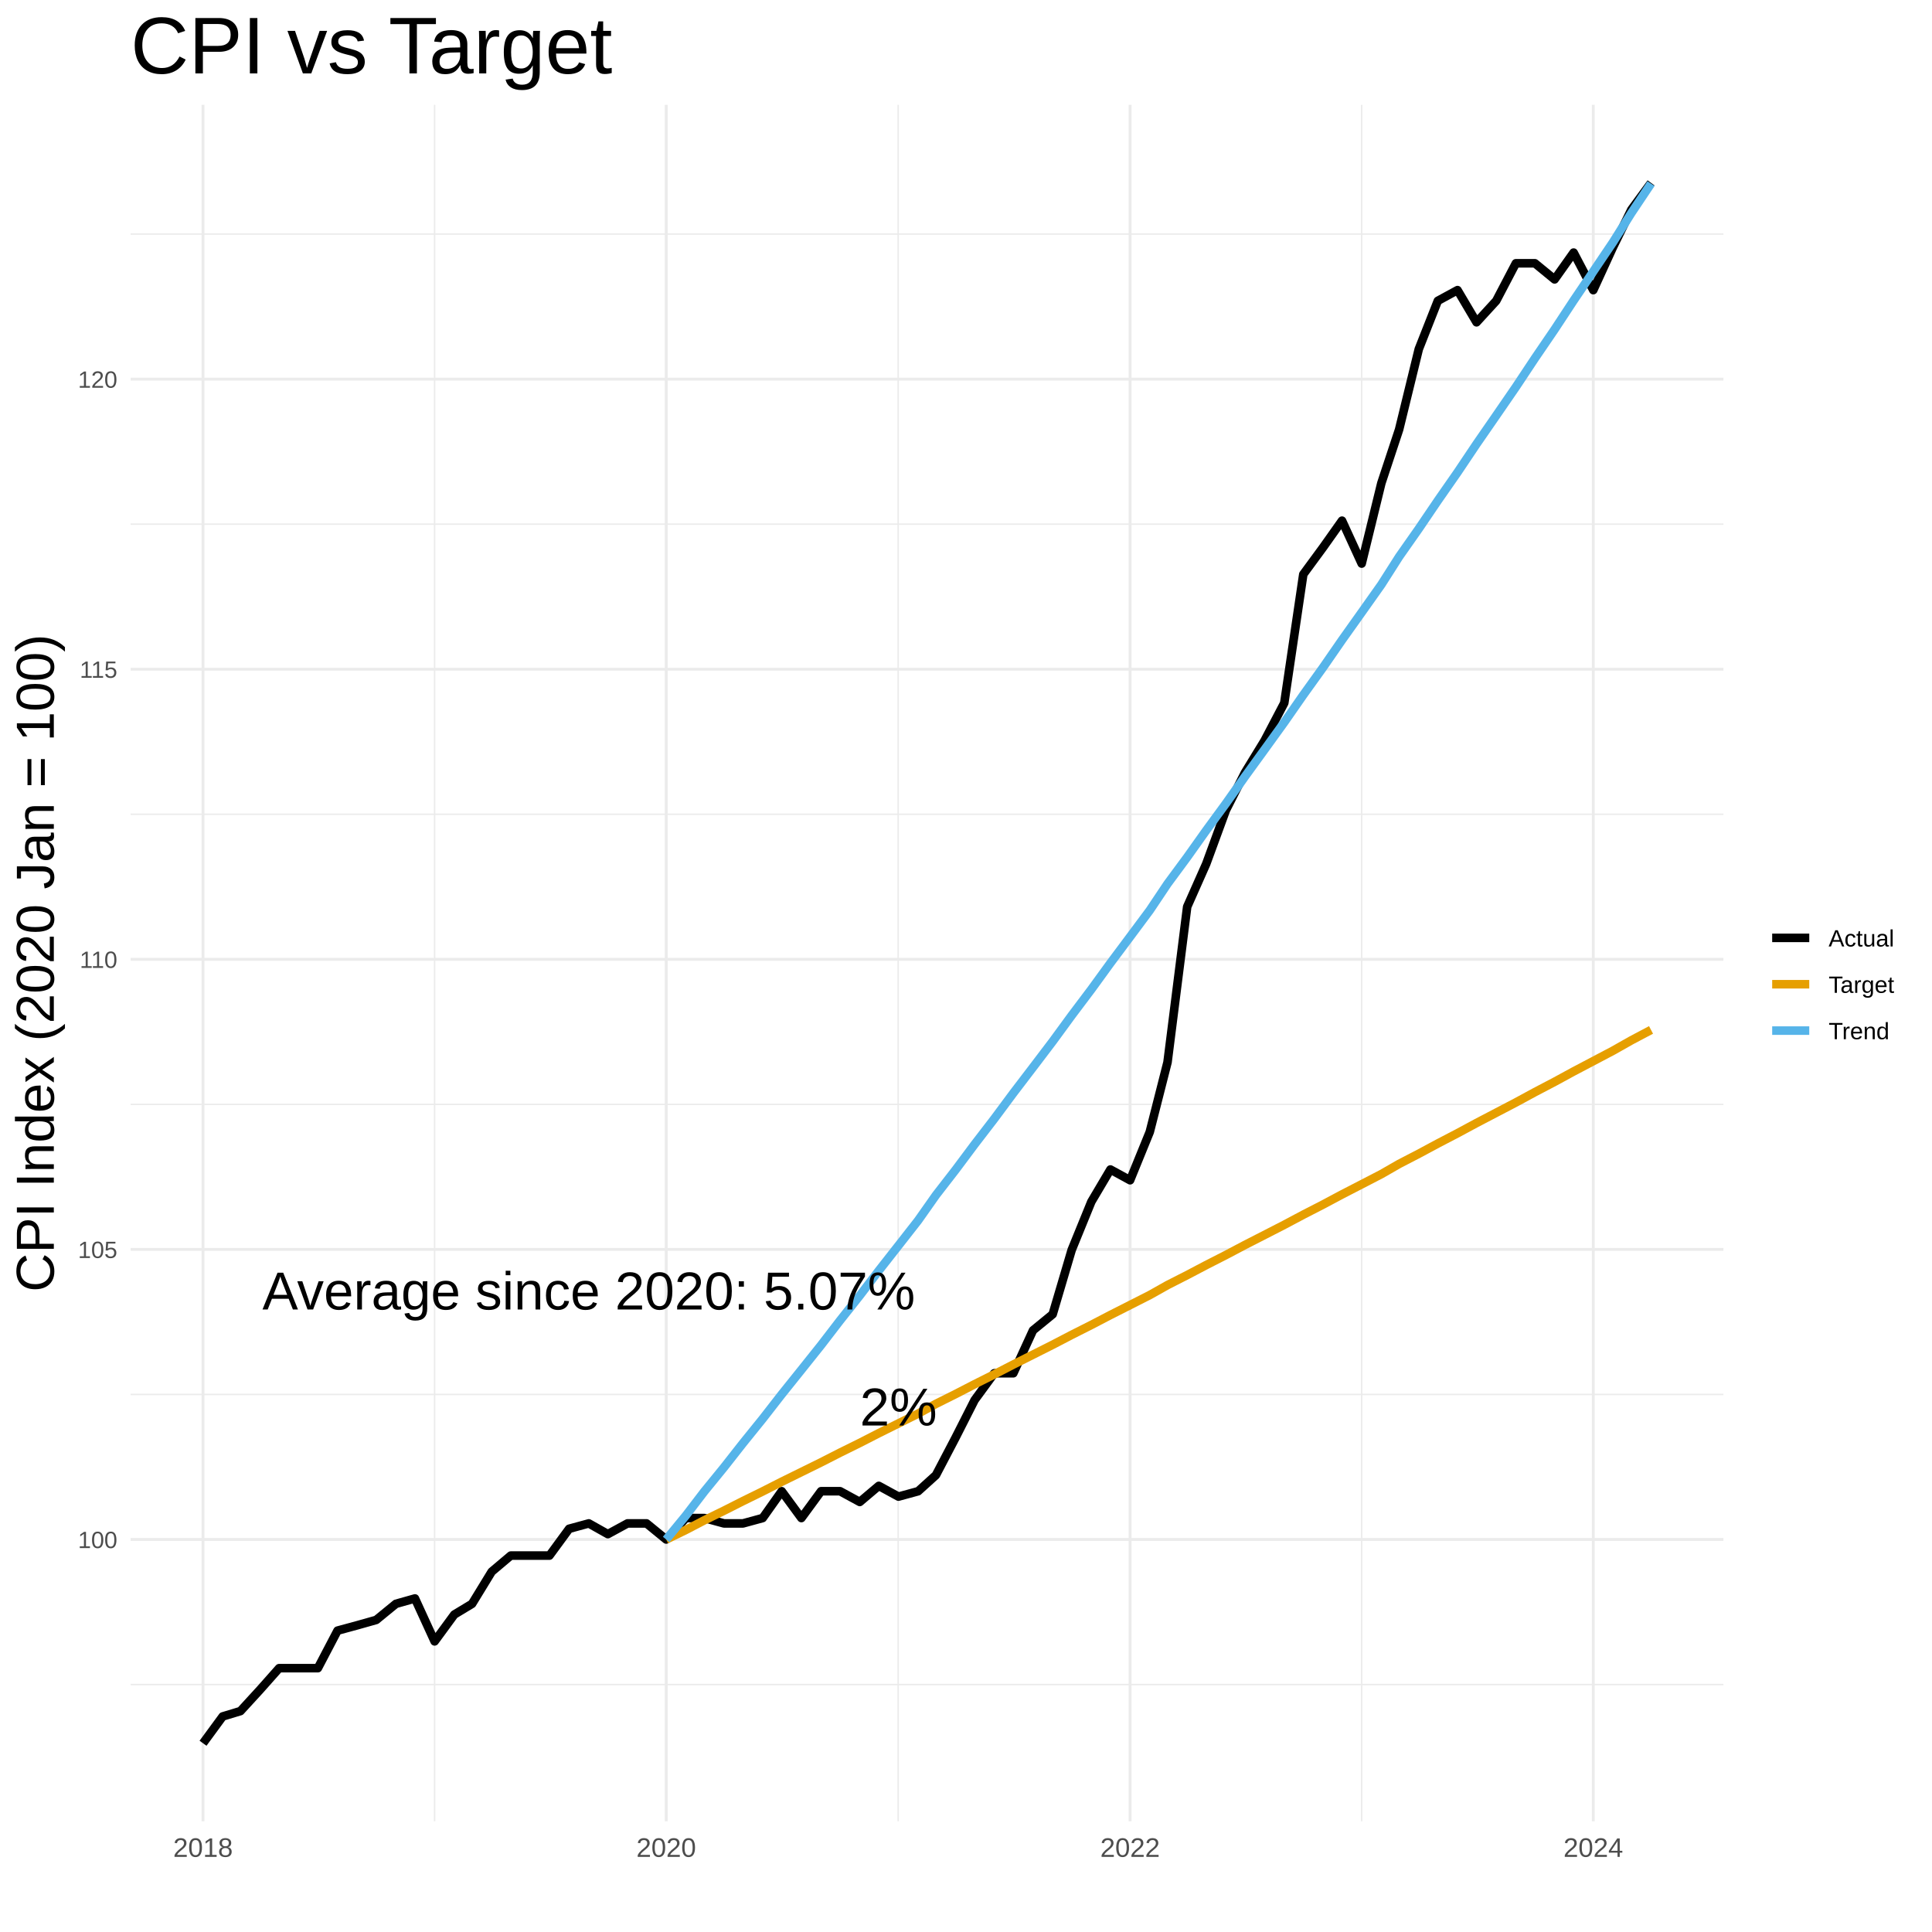
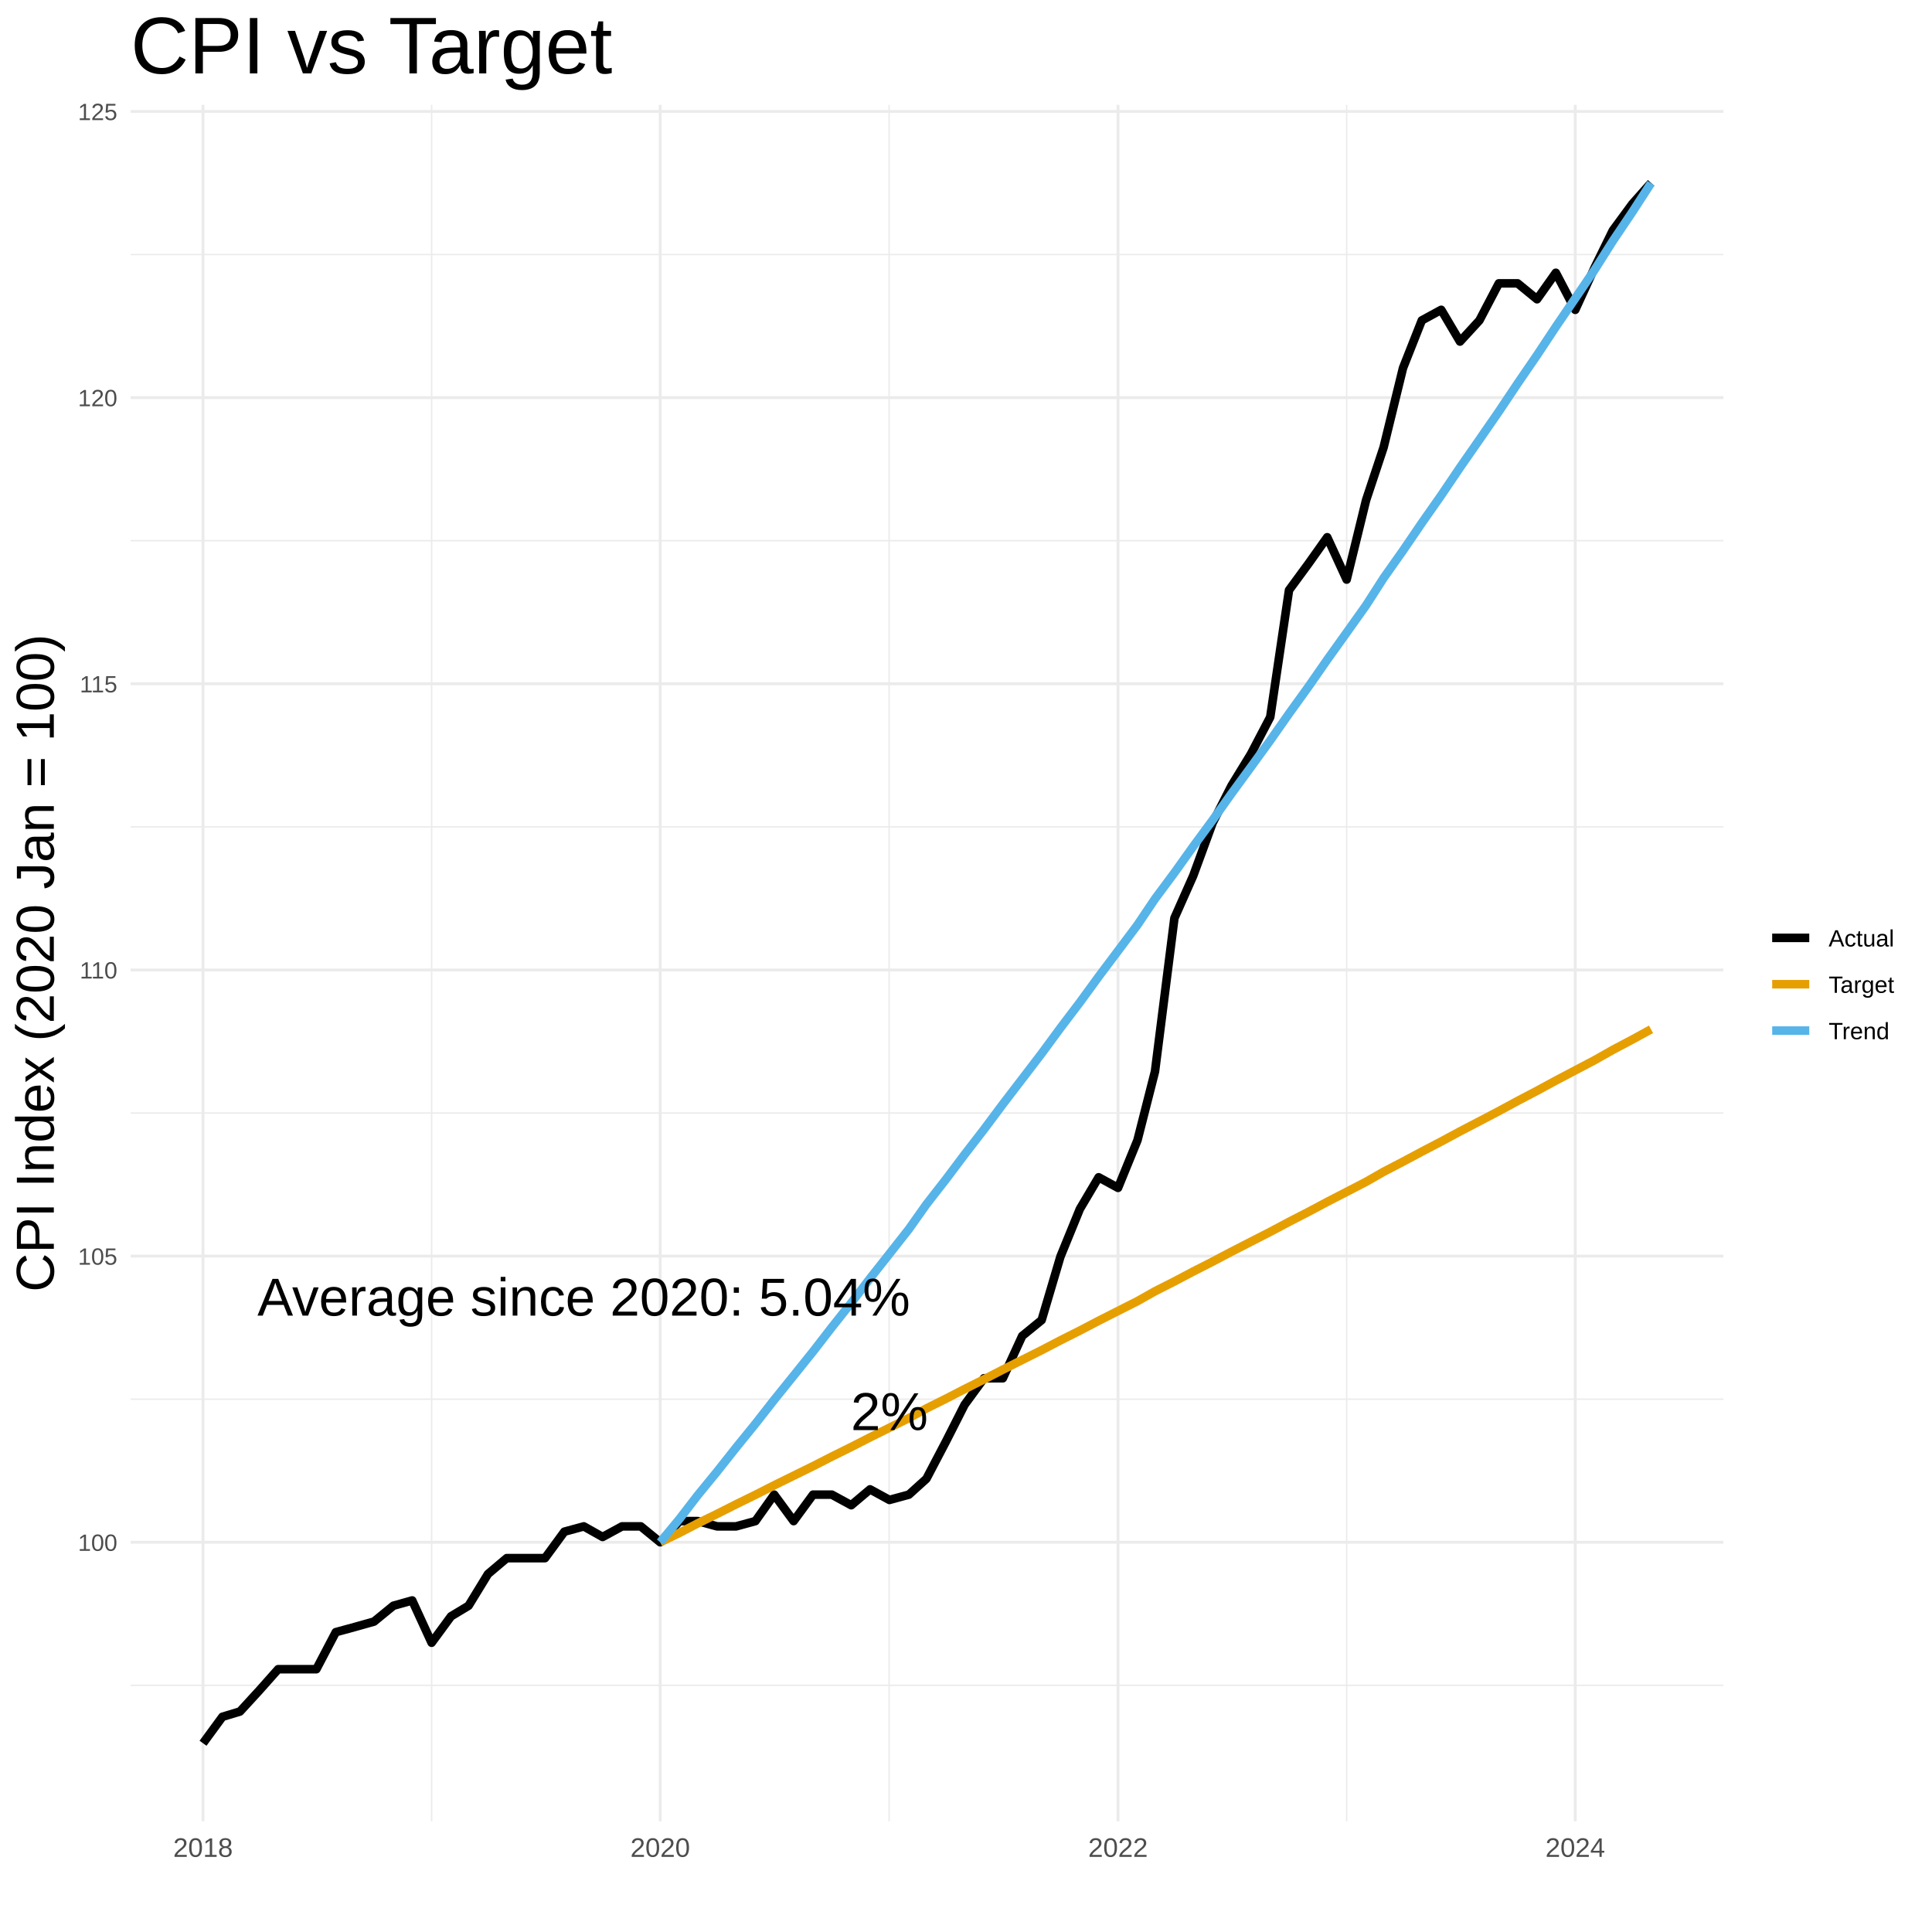
<svg xmlns="http://www.w3.org/2000/svg" class="svglite" width="720.00pt" height="720.00pt" viewBox="0 0 720.00 720.00">
  <defs>
    <style type="text/css">
    .svglite line, .svglite polyline, .svglite polygon, .svglite path, .svglite rect, .svglite circle {
      fill: none;
      stroke: #000000;
      stroke-linecap: round;
      stroke-linejoin: round;
      stroke-miterlimit: 10.00;
    }
    .svglite text {
      white-space: pre;
    }
  </style>
  </defs>
  <rect width="100%" height="100%" style="stroke: none; fill: #FFFFFF;" />
  <defs>
    <clipPath id="cpMC4wMHw3MjAuMDB8MC4wMHw3MjAuMDA=">
      <rect x="0.00" y="0.00" width="720.00" height="720.00" />
    </clipPath>
  </defs>
  <g clip-path="url(#cpMC4wMHw3MjAuMDB8MC4wMHw3MjAuMDA=)">
</g>
  <defs>
    <clipPath id="cpNDguNjh8NjQyLjI3fDM5LjA3fDY3OC43Mw==">
      <rect x="48.68" y="39.07" width="593.60" height="639.66" />
    </clipPath>
  </defs>
  <g clip-path="url(#cpNDguNjh8NjQyLjI3fDM5LjA3fDY3OC43Mw==)">
-     <polyline points="48.68,627.78 642.27,627.78 " style="stroke-width: 0.53; stroke: #EBEBEB; stroke-linecap: butt;" />
-     <polyline points="48.68,519.67 642.27,519.67 " style="stroke-width: 0.53; stroke: #EBEBEB; stroke-linecap: butt;" />
-     <polyline points="48.68,411.56 642.27,411.56 " style="stroke-width: 0.53; stroke: #EBEBEB; stroke-linecap: butt;" />
-     <polyline points="48.68,303.45 642.27,303.45 " style="stroke-width: 0.53; stroke: #EBEBEB; stroke-linecap: butt;" />
-     <polyline points="48.68,195.34 642.27,195.34 " style="stroke-width: 0.53; stroke: #EBEBEB; stroke-linecap: butt;" />
-     <polyline points="48.68,87.23 642.27,87.23 " style="stroke-width: 0.53; stroke: #EBEBEB; stroke-linecap: butt;" />
-     <polyline points="161.97,678.73 161.97,39.07 " style="stroke-width: 0.53; stroke: #EBEBEB; stroke-linecap: butt;" />
-     <polyline points="334.72,678.73 334.72,39.07 " style="stroke-width: 0.53; stroke: #EBEBEB; stroke-linecap: butt;" />
-     <polyline points="507.46,678.73 507.46,39.07 " style="stroke-width: 0.53; stroke: #EBEBEB; stroke-linecap: butt;" />
-     <polyline points="48.68,573.72 642.27,573.72 " style="stroke-width: 1.07; stroke: #EBEBEB; stroke-linecap: butt;" />
-     <polyline points="48.68,465.61 642.27,465.61 " style="stroke-width: 1.07; stroke: #EBEBEB; stroke-linecap: butt;" />
-     <polyline points="48.68,357.51 642.27,357.51 " style="stroke-width: 1.07; stroke: #EBEBEB; stroke-linecap: butt;" />
-     <polyline points="48.68,249.40 642.27,249.40 " style="stroke-width: 1.07; stroke: #EBEBEB; stroke-linecap: butt;" />
-     <polyline points="48.68,141.29 642.27,141.29 " style="stroke-width: 1.07; stroke: #EBEBEB; stroke-linecap: butt;" />
+     <polyline points="48.68,628.07 642.27,628.07 " style="stroke-width: 0.53; stroke: #EBEBEB; stroke-linecap: butt;" />
+     <polyline points="48.68,521.43 642.27,521.43 " style="stroke-width: 0.53; stroke: #EBEBEB; stroke-linecap: butt;" />
+     <polyline points="48.68,414.79 642.27,414.79 " style="stroke-width: 0.53; stroke: #EBEBEB; stroke-linecap: butt;" />
+     <polyline points="48.68,308.15 642.27,308.15 " style="stroke-width: 0.53; stroke: #EBEBEB; stroke-linecap: butt;" />
+     <polyline points="48.68,201.50 642.27,201.50 " style="stroke-width: 0.53; stroke: #EBEBEB; stroke-linecap: butt;" />
+     <polyline points="48.68,94.86 642.27,94.86 " style="stroke-width: 0.53; stroke: #EBEBEB; stroke-linecap: butt;" />
+     <polyline points="160.85,678.73 160.85,39.07 " style="stroke-width: 0.53; stroke: #EBEBEB; stroke-linecap: butt;" />
+     <polyline points="331.35,678.73 331.35,39.07 " style="stroke-width: 0.53; stroke: #EBEBEB; stroke-linecap: butt;" />
+     <polyline points="501.86,678.73 501.86,39.07 " style="stroke-width: 0.53; stroke: #EBEBEB; stroke-linecap: butt;" />
+     <polyline points="48.68,574.75 642.27,574.75 " style="stroke-width: 1.07; stroke: #EBEBEB; stroke-linecap: butt;" />
+     <polyline points="48.68,468.11 642.27,468.11 " style="stroke-width: 1.07; stroke: #EBEBEB; stroke-linecap: butt;" />
+     <polyline points="48.68,361.47 642.27,361.47 " style="stroke-width: 1.07; stroke: #EBEBEB; stroke-linecap: butt;" />
+     <polyline points="48.68,254.82 642.27,254.82 " style="stroke-width: 1.07; stroke: #EBEBEB; stroke-linecap: butt;" />
+     <polyline points="48.68,148.18 642.27,148.18 " style="stroke-width: 1.07; stroke: #EBEBEB; stroke-linecap: butt;" />
+     <polyline points="48.68,41.54 642.27,41.54 " style="stroke-width: 1.07; stroke: #EBEBEB; stroke-linecap: butt;" />
    <polyline points="75.66,678.73 75.66,39.07 " style="stroke-width: 1.07; stroke: #EBEBEB; stroke-linecap: butt;" />
-     <polyline points="248.28,678.73 248.28,39.07 " style="stroke-width: 1.07; stroke: #EBEBEB; stroke-linecap: butt;" />
-     <polyline points="421.15,678.73 421.15,39.07 " style="stroke-width: 1.07; stroke: #EBEBEB; stroke-linecap: butt;" />
-     <polyline points="593.77,678.73 593.77,39.07 " style="stroke-width: 1.07; stroke: #EBEBEB; stroke-linecap: butt;" />
-     <polyline points="75.66,649.66 82.99,639.67 89.61,637.67 96.94,629.67 104.03,621.68 111.36,621.68 118.46,621.68 125.79,607.69 133.12,605.70 140.21,603.70 147.55,597.70 154.64,595.70 161.97,611.69 169.30,601.70 175.92,597.70 183.25,585.71 190.35,579.72 197.68,579.72 204.77,579.72 212.10,569.73 219.43,567.73 226.53,571.72 233.86,567.73 240.95,567.73 248.28,573.72 255.61,565.73 262.47,565.73 269.80,567.73 276.90,567.73 284.23,565.73 291.32,555.74 298.65,565.73 305.98,555.74 313.08,555.74 320.41,559.73 327.50,553.74 334.83,557.74 342.16,555.74 348.79,549.74 356.12,535.75 363.21,521.77 370.54,511.77 377.64,511.77 384.97,495.79 392.30,489.79 399.39,465.81 406.72,447.83 413.82,435.84 421.15,439.84 428.48,421.85 435.10,395.87 442.43,337.92 449.52,321.94 456.85,301.95 463.95,287.96 471.28,275.97 478.61,261.99 485.70,214.03 493.04,204.04 500.13,194.04 507.46,210.03 514.79,180.06 521.41,160.07 528.74,130.10 535.84,112.11 543.17,108.12 550.26,120.11 557.59,112.11 564.92,98.12 572.02,98.12 579.35,104.12 586.44,94.13 593.77,108.12 601.10,92.13 607.96,78.14 615.29,68.15 " style="stroke-width: 3.20; stroke-linecap: butt;" />
-     <polyline points="248.28,573.72 255.61,570.15 262.47,566.57 269.80,562.99 276.90,559.40 284.23,555.80 291.32,552.20 298.65,548.59 305.98,544.98 313.08,541.36 320.41,537.74 327.50,534.11 334.83,530.47 342.16,526.82 348.79,523.18 356.12,519.52 363.21,515.86 370.54,512.19 377.64,508.52 384.97,504.84 392.30,501.15 399.39,497.46 406.72,493.76 413.82,490.06 421.15,486.35 428.48,482.63 435.10,478.91 442.43,475.18 449.52,471.45 456.85,467.71 463.95,463.96 471.28,460.21 478.61,456.45 485.70,452.68 493.04,448.91 500.13,445.13 507.46,441.35 514.79,437.56 521.41,433.76 528.74,429.96 535.84,426.15 543.17,422.33 550.26,418.51 557.59,414.68 564.92,410.85 572.02,407.00 579.35,403.16 586.44,399.30 593.77,395.44 601.10,391.58 607.96,387.70 615.29,383.82 " style="stroke-width: 3.20; stroke: #E69F00; stroke-linecap: butt;" />
-     <polyline points="248.28,573.72 255.61,564.80 262.47,555.84 269.80,546.85 276.90,537.81 284.23,528.74 291.32,519.63 298.65,510.49 305.98,501.31 313.08,492.08 320.41,482.83 327.50,473.53 334.83,464.19 342.16,454.82 348.79,445.41 356.12,435.95 363.21,426.46 370.54,416.93 377.64,407.36 384.97,397.76 392.30,388.11 399.39,378.42 406.72,368.69 413.82,358.92 421.15,349.11 428.48,339.26 435.10,329.37 442.43,319.44 449.52,309.47 456.85,299.46 463.95,289.41 471.28,279.31 478.61,269.17 485.70,258.99 493.04,248.77 500.13,238.51 507.46,228.21 514.79,217.86 521.41,207.47 528.74,197.03 535.84,186.56 543.17,176.04 550.26,165.47 557.59,154.87 564.92,144.22 572.02,133.52 579.35,122.78 586.44,112.00 593.77,101.17 601.10,90.30 607.96,79.38 615.29,68.42 " style="stroke-width: 3.20; stroke: #56B4E9; stroke-linecap: butt;" />
-     <text x="334.83" y="531.25" text-anchor="middle" style="font-size: 19.92px; font-family: &quot;Liberation Sans&quot;;" textLength="31.58px" lengthAdjust="spacingAndGlyphs">2%</text>
-     <text x="219.43" y="488.01" text-anchor="middle" style="font-size: 19.92px; font-family: &quot;Liberation Sans&quot;;" textLength="273.05px" lengthAdjust="spacingAndGlyphs">Average since 2020: 5.07%</text>
+     <polyline points="246.04,678.73 246.04,39.07 " style="stroke-width: 1.07; stroke: #EBEBEB; stroke-linecap: butt;" />
+     <polyline points="416.66,678.73 416.66,39.07 " style="stroke-width: 1.07; stroke: #EBEBEB; stroke-linecap: butt;" />
+     <polyline points="587.05,678.73 587.05,39.07 " style="stroke-width: 1.07; stroke: #EBEBEB; stroke-linecap: butt;" />
+     <polyline points="75.66,649.66 82.89,639.80 89.43,637.83 96.66,629.95 103.67,622.06 110.90,622.06 117.90,622.06 125.14,608.26 132.37,606.29 139.38,604.32 146.61,598.41 153.61,596.44 160.85,612.20 168.09,602.35 174.62,598.41 181.86,586.58 188.86,580.67 196.09,580.67 203.10,580.67 210.33,570.81 217.57,568.84 224.57,572.78 231.81,568.84 238.81,568.84 246.04,574.75 253.28,566.87 260.05,566.87 267.28,568.84 274.29,568.84 281.52,566.87 288.52,557.01 295.76,566.87 303.00,557.01 310.00,557.01 317.23,560.95 324.24,555.04 331.47,558.98 338.71,557.01 345.24,551.10 352.48,537.30 359.48,523.50 366.71,513.64 373.72,513.64 380.95,497.87 388.19,491.96 395.19,468.31 402.43,450.57 409.43,438.74 416.66,442.68 423.90,424.94 430.43,399.31 437.67,342.15 444.67,326.38 451.91,306.67 458.91,292.87 466.15,281.04 473.38,267.24 480.38,219.93 487.62,210.08 494.62,200.22 501.86,215.99 509.09,186.42 515.63,166.71 522.86,137.14 529.87,119.40 537.10,115.46 544.10,127.29 551.34,119.40 558.57,105.60 565.58,105.60 572.81,111.52 579.81,101.66 587.05,115.46 594.29,99.69 601.05,85.89 608.29,76.04 615.29,68.15 " style="stroke-width: 3.20; stroke-linecap: butt;" />
+     <polyline points="246.04,574.75 253.28,571.23 260.05,567.70 267.28,564.16 274.29,560.62 281.52,557.08 288.52,553.52 295.76,549.96 303.00,546.40 310.00,542.83 317.23,539.25 324.24,535.67 331.47,532.08 338.71,528.49 345.24,524.89 352.48,521.28 359.48,517.67 366.71,514.05 373.72,510.43 380.95,506.80 388.19,503.17 395.19,499.52 402.43,495.88 409.43,492.22 416.66,488.56 423.90,484.90 430.43,481.22 437.67,477.55 444.67,473.86 451.91,470.17 458.91,466.48 466.15,462.77 473.38,459.07 480.38,455.35 487.62,451.63 494.62,447.90 501.86,444.17 509.09,440.43 515.63,436.69 522.86,432.93 529.87,429.18 537.10,425.41 544.10,421.64 551.34,417.87 558.57,414.08 565.58,410.29 572.81,406.50 579.81,402.70 587.05,398.89 594.29,395.08 601.05,391.26 608.29,387.43 615.29,383.60 " style="stroke-width: 3.20; stroke: #E69F00; stroke-linecap: butt;" />
+     <polyline points="246.04,574.75 253.28,565.99 260.05,557.20 267.28,548.37 274.29,539.51 281.52,530.61 288.52,521.67 295.76,512.69 303.00,503.68 310.00,494.63 317.23,485.54 324.24,476.42 331.47,467.26 338.71,458.06 345.24,448.83 352.48,439.55 359.48,430.24 366.71,420.89 373.72,411.50 380.95,402.07 388.19,392.61 395.19,383.10 402.43,373.56 409.43,363.97 416.66,354.35 423.90,344.69 430.43,334.99 437.67,325.25 444.67,315.46 451.91,305.64 458.91,295.78 466.15,285.88 473.38,275.93 480.38,265.95 487.62,255.92 494.62,245.86 501.86,235.75 509.09,225.60 515.63,215.41 522.86,205.18 529.87,194.90 537.10,184.59 544.10,174.23 551.34,163.83 558.57,153.38 565.58,142.90 572.81,132.36 579.81,121.79 587.05,111.17 594.29,100.51 601.05,89.81 608.29,79.06 615.29,68.27 " style="stroke-width: 3.20; stroke: #56B4E9; stroke-linecap: butt;" />
+     <text x="331.47" y="532.95" text-anchor="middle" style="font-size: 19.92px; font-family: &quot;Liberation Sans&quot;;" textLength="31.58px" lengthAdjust="spacingAndGlyphs">2%</text>
+     <text x="217.57" y="490.30" text-anchor="middle" style="font-size: 19.92px; font-family: &quot;Liberation Sans&quot;;" textLength="273.05px" lengthAdjust="spacingAndGlyphs">Average since 2020: 5.04%</text>
  </g>
  <g clip-path="url(#cpMC4wMHw3MjAuMDB8MC4wMHw3MjAuMDA=)">
-     <text x="43.74" y="576.93" text-anchor="end" style="font-size: 8.80px;fill: #4D4D4D; font-family: &quot;Liberation Sans&quot;;" textLength="16.78px" lengthAdjust="spacingAndGlyphs">100</text>
-     <text x="43.74" y="468.82" text-anchor="end" style="font-size: 8.80px;fill: #4D4D4D; font-family: &quot;Liberation Sans&quot;;" textLength="16.78px" lengthAdjust="spacingAndGlyphs">105</text>
-     <text x="43.74" y="360.71" text-anchor="end" style="font-size: 8.80px;fill: #4D4D4D; font-family: &quot;Liberation Sans&quot;;" textLength="16.78px" lengthAdjust="spacingAndGlyphs">110</text>
-     <text x="43.74" y="252.60" text-anchor="end" style="font-size: 8.80px;fill: #4D4D4D; font-family: &quot;Liberation Sans&quot;;" textLength="16.78px" lengthAdjust="spacingAndGlyphs">115</text>
-     <text x="43.74" y="144.50" text-anchor="end" style="font-size: 8.80px;fill: #4D4D4D; font-family: &quot;Liberation Sans&quot;;" textLength="16.78px" lengthAdjust="spacingAndGlyphs">120</text>
+     <text x="43.74" y="577.96" text-anchor="end" style="font-size: 8.80px;fill: #4D4D4D; font-family: &quot;Liberation Sans&quot;;" textLength="16.78px" lengthAdjust="spacingAndGlyphs">100</text>
+     <text x="43.74" y="471.32" text-anchor="end" style="font-size: 8.80px;fill: #4D4D4D; font-family: &quot;Liberation Sans&quot;;" textLength="16.78px" lengthAdjust="spacingAndGlyphs">105</text>
+     <text x="43.74" y="364.67" text-anchor="end" style="font-size: 8.80px;fill: #4D4D4D; font-family: &quot;Liberation Sans&quot;;" textLength="16.78px" lengthAdjust="spacingAndGlyphs">110</text>
+     <text x="43.74" y="258.03" text-anchor="end" style="font-size: 8.80px;fill: #4D4D4D; font-family: &quot;Liberation Sans&quot;;" textLength="16.78px" lengthAdjust="spacingAndGlyphs">115</text>
+     <text x="43.74" y="151.39" text-anchor="end" style="font-size: 8.80px;fill: #4D4D4D; font-family: &quot;Liberation Sans&quot;;" textLength="16.78px" lengthAdjust="spacingAndGlyphs">120</text>
+     <text x="43.74" y="44.75" text-anchor="end" style="font-size: 8.80px;fill: #4D4D4D; font-family: &quot;Liberation Sans&quot;;" textLength="16.78px" lengthAdjust="spacingAndGlyphs">125</text>
    <text x="75.66" y="692.00" text-anchor="middle" style="font-size: 10.00px;fill: #4D4D4D; font-family: &quot;Liberation Sans&quot;;" textLength="25.46px" lengthAdjust="spacingAndGlyphs">2018</text>
-     <text x="248.28" y="692.00" text-anchor="middle" style="font-size: 10.00px;fill: #4D4D4D; font-family: &quot;Liberation Sans&quot;;" textLength="25.46px" lengthAdjust="spacingAndGlyphs">2020</text>
-     <text x="421.15" y="692.00" text-anchor="middle" style="font-size: 10.00px;fill: #4D4D4D; font-family: &quot;Liberation Sans&quot;;" textLength="25.46px" lengthAdjust="spacingAndGlyphs">2022</text>
-     <text x="593.77" y="692.00" text-anchor="middle" style="font-size: 10.00px;fill: #4D4D4D; font-family: &quot;Liberation Sans&quot;;" textLength="25.46px" lengthAdjust="spacingAndGlyphs">2024</text>
+     <text x="246.04" y="692.00" text-anchor="middle" style="font-size: 10.00px;fill: #4D4D4D; font-family: &quot;Liberation Sans&quot;;" textLength="25.46px" lengthAdjust="spacingAndGlyphs">2020</text>
+     <text x="416.66" y="692.00" text-anchor="middle" style="font-size: 10.00px;fill: #4D4D4D; font-family: &quot;Liberation Sans&quot;;" textLength="25.46px" lengthAdjust="spacingAndGlyphs">2022</text>
+     <text x="587.05" y="692.00" text-anchor="middle" style="font-size: 10.00px;fill: #4D4D4D; font-family: &quot;Liberation Sans&quot;;" textLength="25.46px" lengthAdjust="spacingAndGlyphs">2024</text>
    <text transform="translate(20.06,358.90) rotate(-90)" text-anchor="middle" style="font-size: 20.00px; font-family: &quot;Liberation Sans&quot;;" textLength="271.03px" lengthAdjust="spacingAndGlyphs">CPI Index (2020 Jan = 100)</text>
    <line x1="660.44" y1="349.52" x2="674.26" y2="349.52" style="stroke-width: 3.20; stroke-linecap: butt;" />
    <line x1="660.44" y1="366.80" x2="674.26" y2="366.80" style="stroke-width: 3.20; stroke: #E69F00; stroke-linecap: butt;" />
    <line x1="660.44" y1="384.08" x2="674.26" y2="384.08" style="stroke-width: 3.20; stroke: #56B4E9; stroke-linecap: butt;" />
    <text x="681.47" y="352.73" style="font-size: 8.80px; font-family: &quot;Liberation Sans&quot;;" textLength="27.57px" lengthAdjust="spacingAndGlyphs">Actual</text>
    <text x="681.47" y="370.01" style="font-size: 8.80px; font-family: &quot;Liberation Sans&quot;;" textLength="27.22px" lengthAdjust="spacingAndGlyphs">Target</text>
    <text x="681.47" y="387.29" style="font-size: 8.80px; font-family: &quot;Liberation Sans&quot;;" textLength="24.07px" lengthAdjust="spacingAndGlyphs">Trend</text>
    <text x="48.68" y="27.35" style="font-size: 30.00px; font-family: &quot;Liberation Sans&quot;;" textLength="193.18px" lengthAdjust="spacingAndGlyphs">CPI vs Target</text>
  </g>
</svg>
